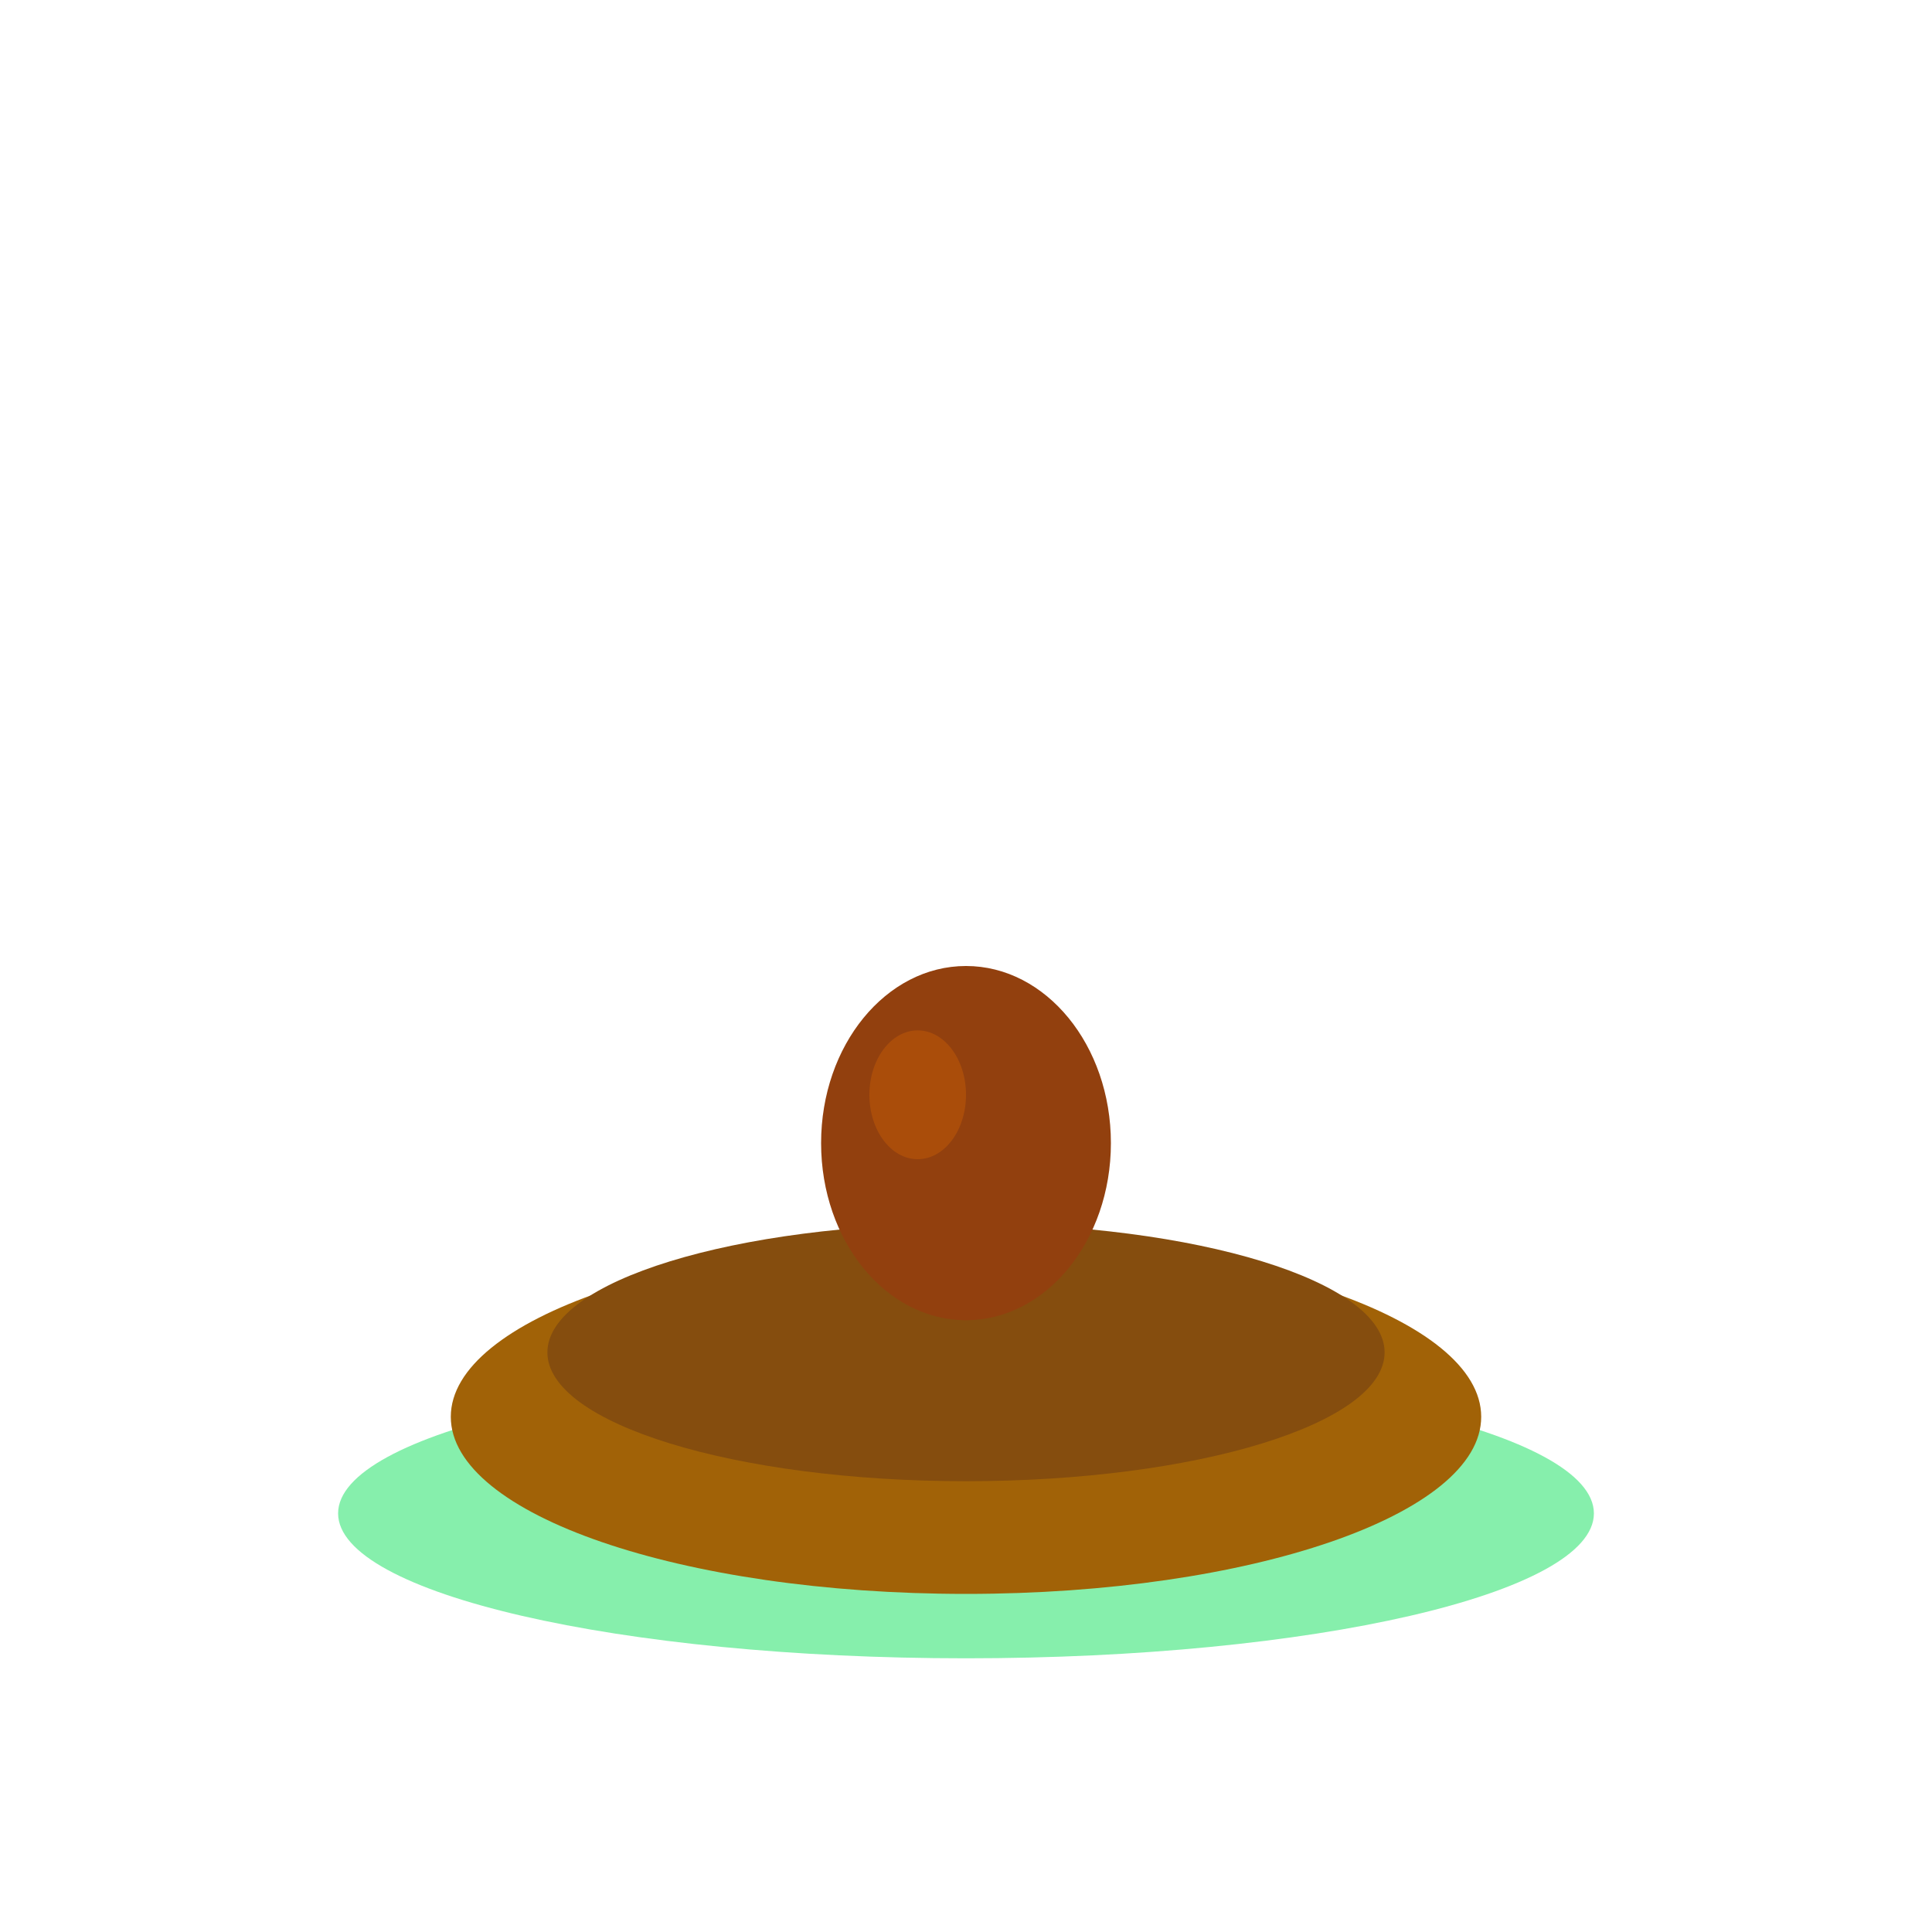
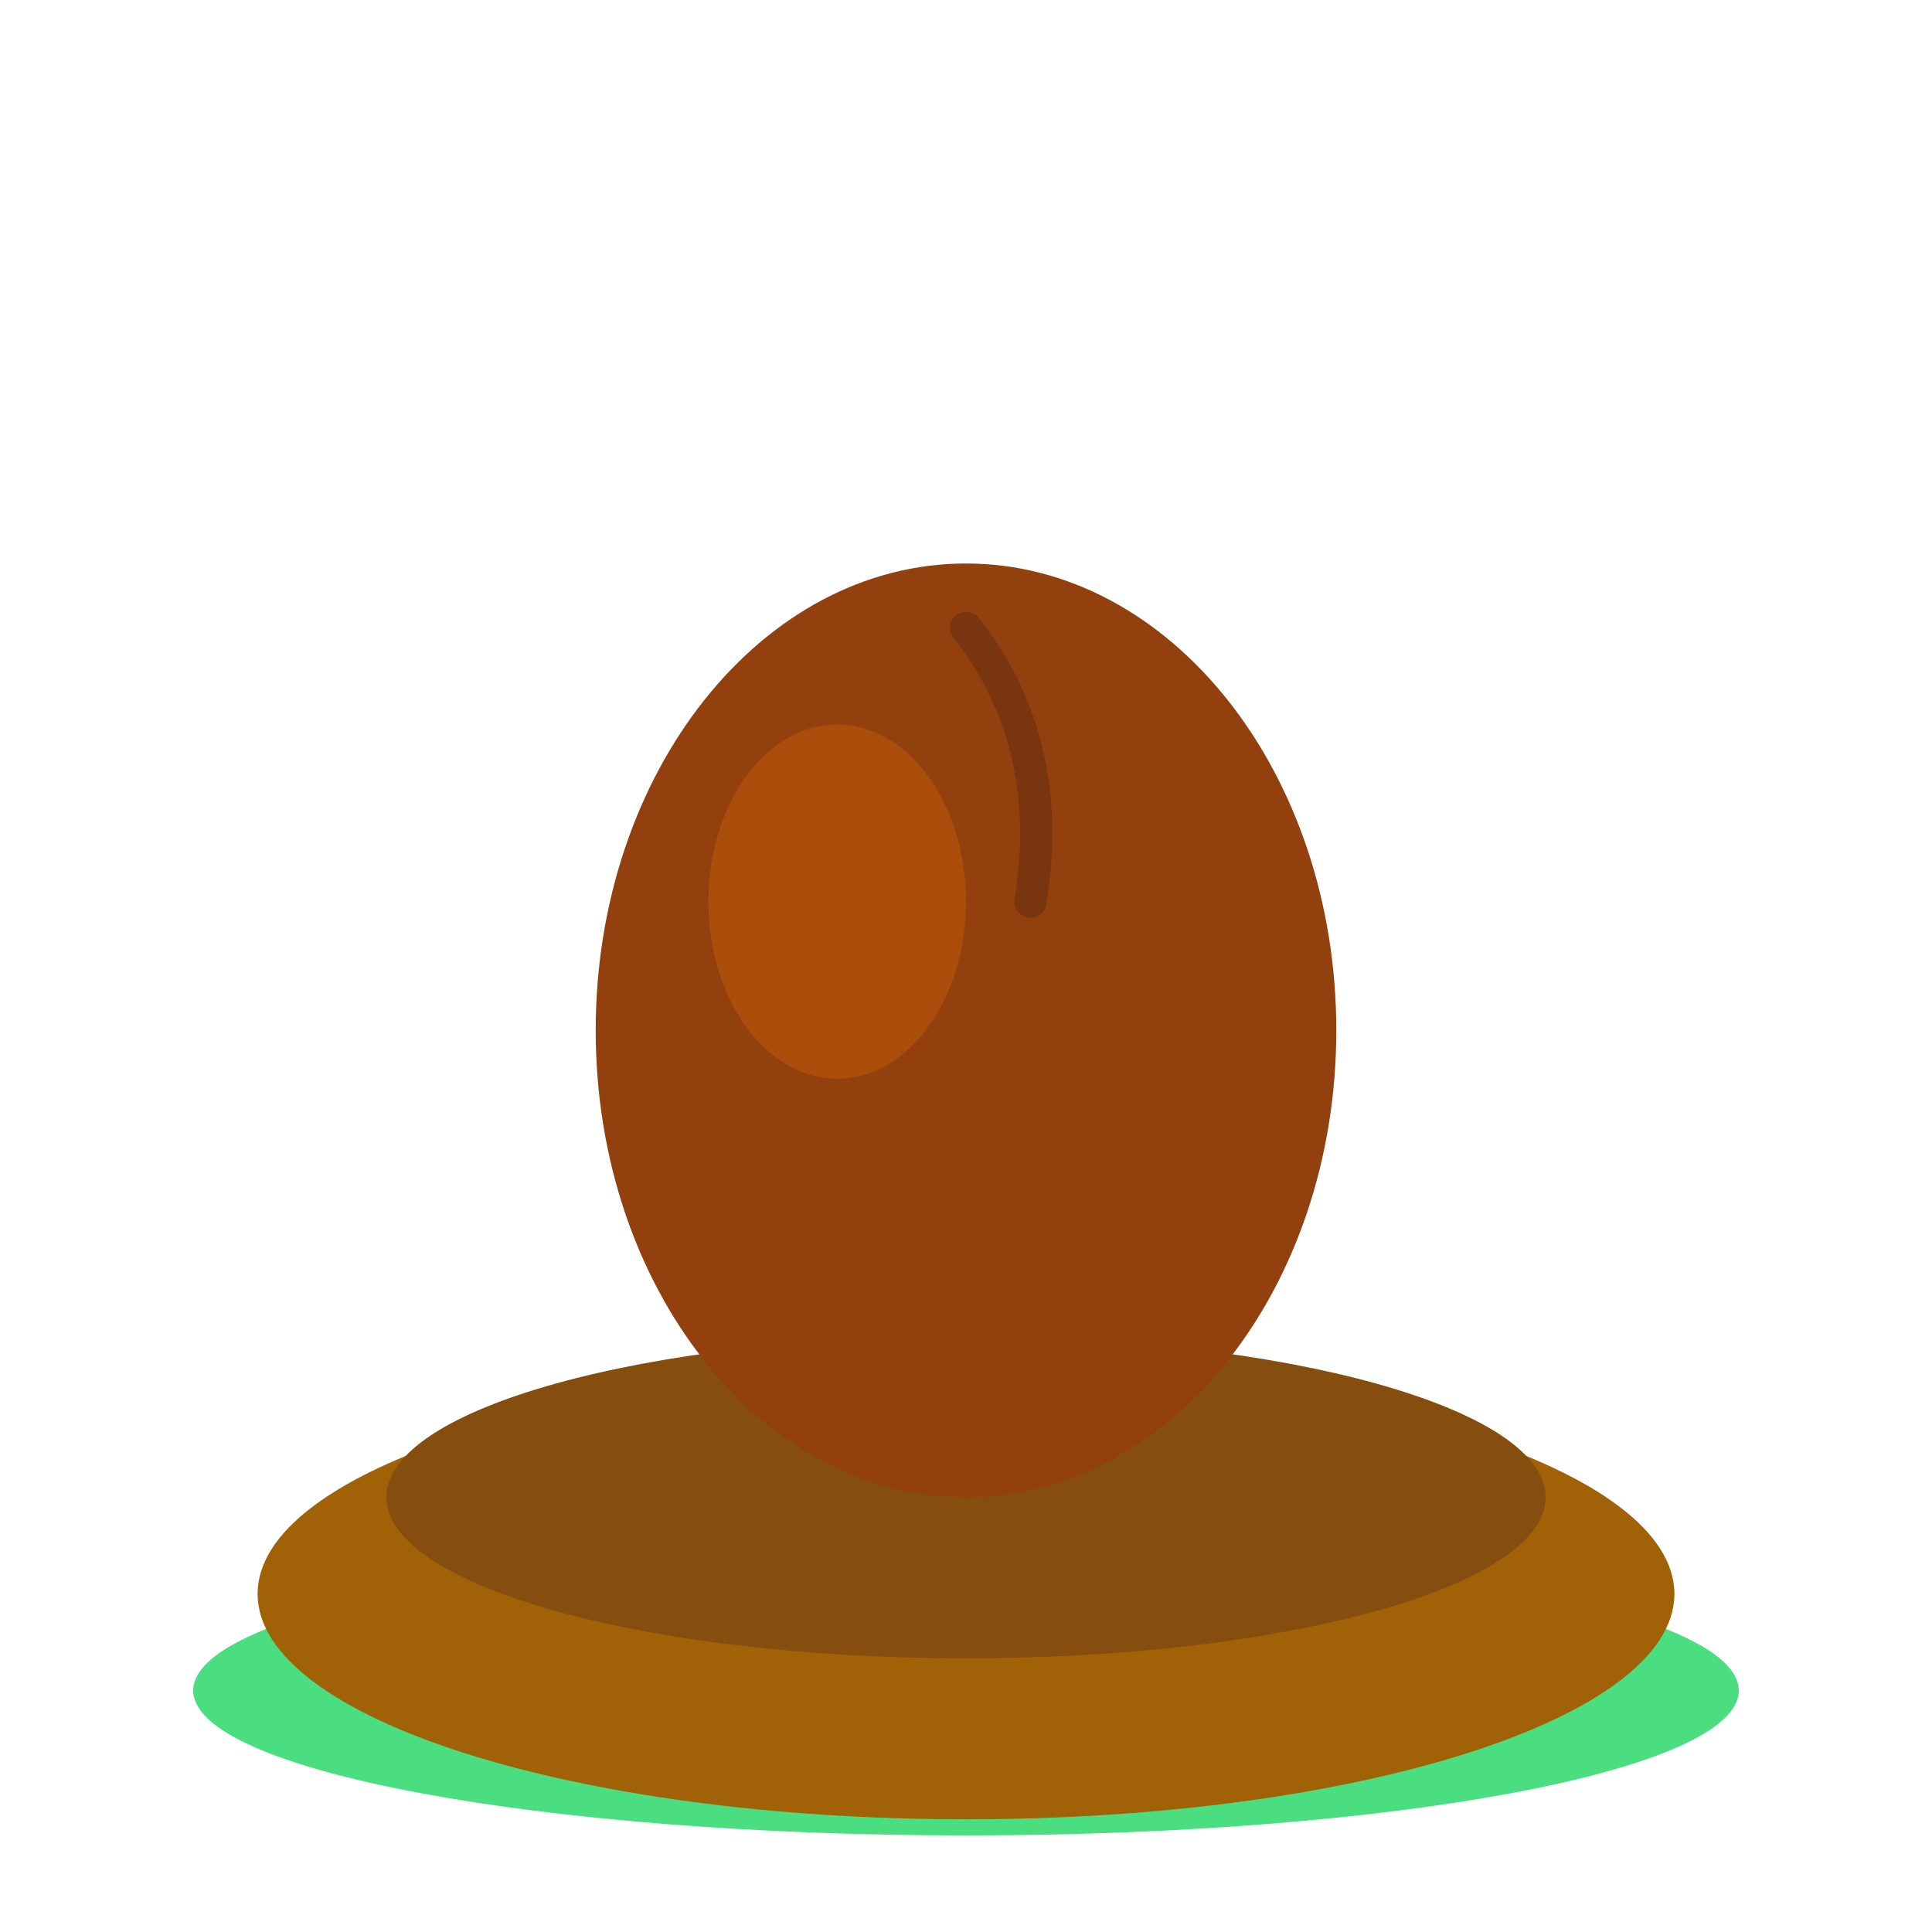
<svg xmlns="http://www.w3.org/2000/svg" viewBox="0 0 240 240" role="img" aria-label="Seed">
-   <ellipse cx="120" cy="188" rx="78" ry="18" fill="#86efac" />
-   <ellipse cx="120" cy="176" rx="64" ry="22" fill="#a16207" />
-   <ellipse cx="120" cy="168" rx="52" ry="16" fill="#854d0e" />
-   <ellipse cx="120" cy="142" rx="18" ry="22" fill="#92400e" />
-   <ellipse cx="114" cy="136" rx="6" ry="8" fill="#b45309" opacity=".7" />
+   <ellipse cx="120" cy="210" rx="96" ry="18" fill="#4ade80" />
+   <ellipse cx="120" cy="198" rx="88" ry="28" fill="#a16207" />
+   <ellipse cx="120" cy="186" rx="72" ry="20" fill="#854d0e" />
+   <ellipse cx="120" cy="128" rx="46" ry="58" fill="#92400e" />
+   <ellipse cx="104" cy="112" rx="16" ry="22" fill="#b45309" opacity=".75" />
+   <path d="M120 78c8 10 10 22 8 34" fill="none" stroke="#78350f" stroke-width="4" stroke-linecap="round" />
</svg>
